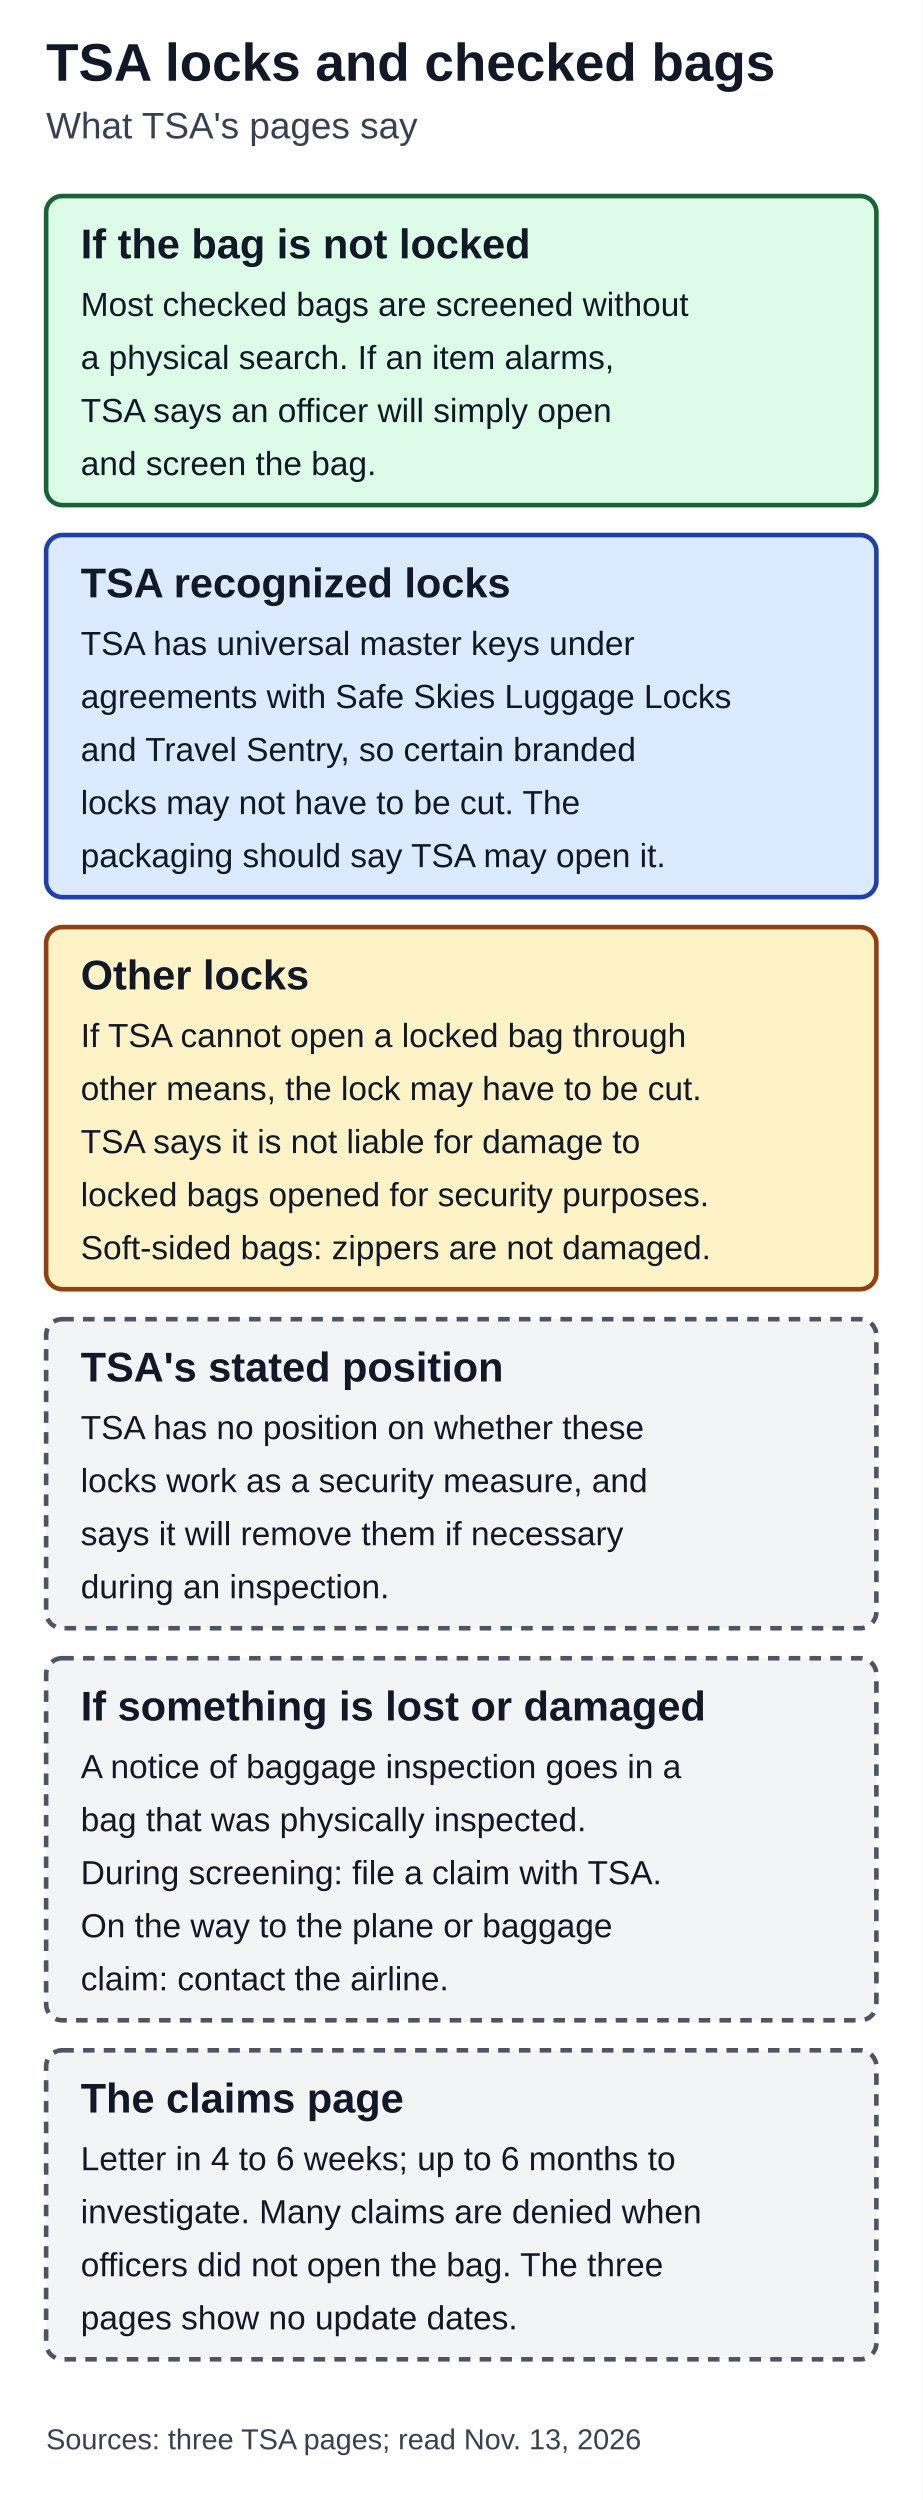
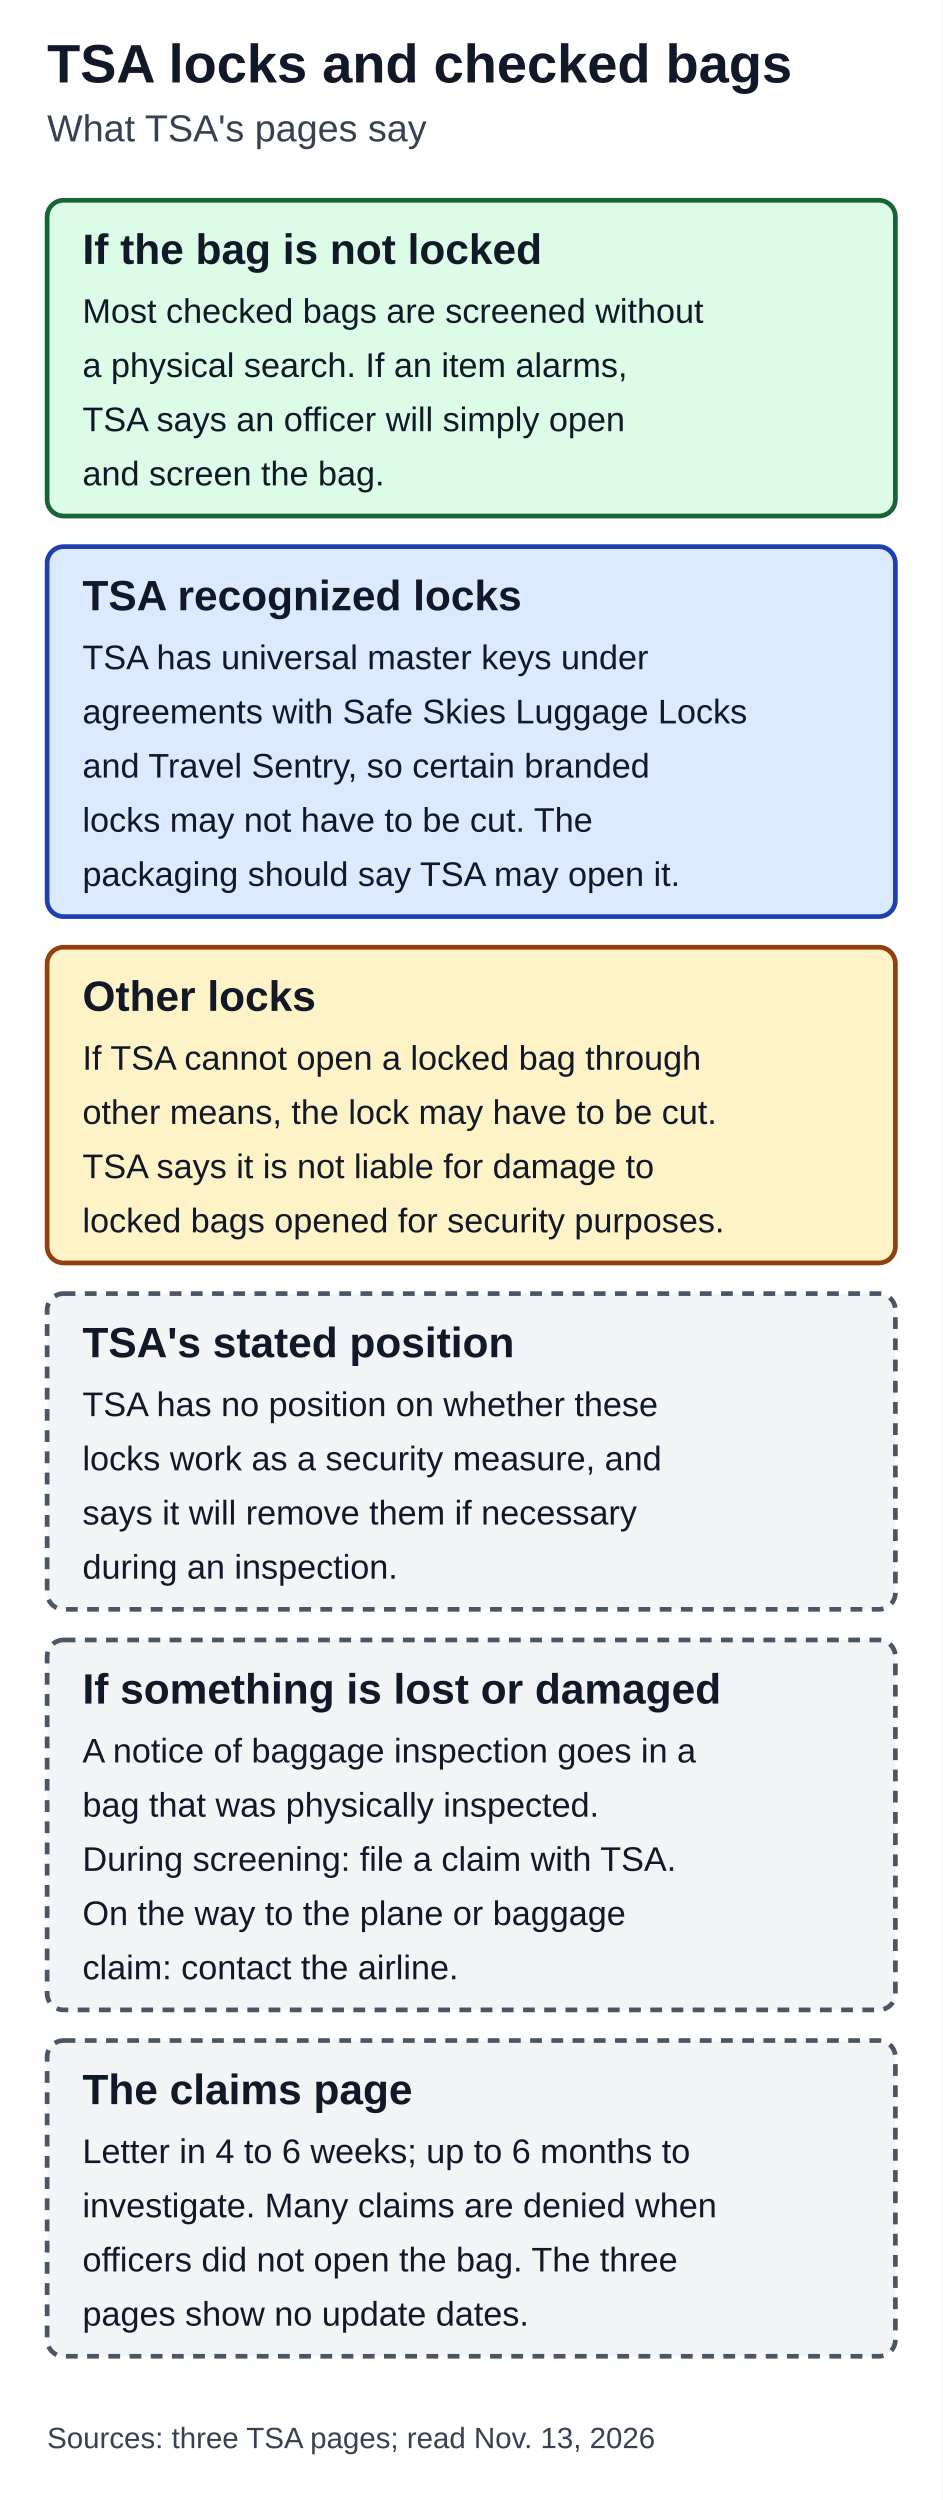
- <svg xmlns="http://www.w3.org/2000/svg" width="800" height="2168" viewBox="0 0 800 2168" font-family="Liberation Sans, Arial, Helvetica, sans-serif">
-   <rect width="800" height="2168" fill="#ffffff" />
+ <svg xmlns="http://www.w3.org/2000/svg" width="800" height="2122" viewBox="0 0 800 2122" font-family="Liberation Sans, Arial, Helvetica, sans-serif">
+   <rect width="800" height="2122" fill="#ffffff" />
  <text x="40" y="70" font-size="46" font-weight="bold" fill="#111827">TSA locks and checked bags</text>
  <text x="40" y="120" font-size="32" fill="#374151">What TSA's pages say</text>
  <rect x="40" y="170" width="720" height="268" rx="14" fill="#dcfce7" stroke="#166534" stroke-width="4" />
  <text x="70" y="224" font-size="36" font-weight="bold" fill="#111827">If the bag is not locked</text>
  <text x="70" y="274" font-size="29" fill="#111827">Most checked bags are screened without</text>
  <text x="70" y="320" font-size="29" fill="#111827">a physical search. If an item alarms,</text>
  <text x="70" y="366" font-size="29" fill="#111827">TSA says an officer will simply open</text>
  <text x="70" y="412" font-size="29" fill="#111827">and screen the bag.</text>
  <rect x="40" y="464" width="720" height="314" rx="14" fill="#dbeafe" stroke="#1e40af" stroke-width="4" />
  <text x="70" y="518" font-size="36" font-weight="bold" fill="#111827">TSA recognized locks</text>
  <text x="70" y="568" font-size="29" fill="#111827">TSA has universal master keys under</text>
  <text x="70" y="614" font-size="29" fill="#111827">agreements with Safe Skies Luggage Locks</text>
  <text x="70" y="660" font-size="29" fill="#111827">and Travel Sentry, so certain branded</text>
  <text x="70" y="706" font-size="29" fill="#111827">locks may not have to be cut. The</text>
  <text x="70" y="752" font-size="29" fill="#111827">packaging should say TSA may open it.</text>
-   <rect x="40" y="804" width="720" height="314" rx="14" fill="#fef3c7" stroke="#92400e" stroke-width="4" />
+   <rect x="40" y="804" width="720" height="268" rx="14" fill="#fef3c7" stroke="#92400e" stroke-width="4" />
  <text x="70" y="858" font-size="36" font-weight="bold" fill="#111827">Other locks</text>
  <text x="70" y="908" font-size="29" fill="#111827">If TSA cannot open a locked bag through</text>
  <text x="70" y="954" font-size="29" fill="#111827">other means, the lock may have to be cut.</text>
  <text x="70" y="1000" font-size="29" fill="#111827">TSA says it is not liable for damage to</text>
  <text x="70" y="1046" font-size="29" fill="#111827">locked bags opened for security purposes.</text>
-   <text x="70" y="1092" font-size="29" fill="#111827">Soft-sided bags: zippers are not damaged.</text>
-   <rect x="40" y="1144" width="720" height="268" rx="14" fill="#f3f4f6" stroke="#4b5563" stroke-width="4" stroke-dasharray="10 8" />
-   <text x="70" y="1198" font-size="36" font-weight="bold" fill="#111827">TSA's stated position</text>
-   <text x="70" y="1248" font-size="29" fill="#111827">TSA has no position on whether these</text>
-   <text x="70" y="1294" font-size="29" fill="#111827">locks work as a security measure, and</text>
-   <text x="70" y="1340" font-size="29" fill="#111827">says it will remove them if necessary</text>
-   <text x="70" y="1386" font-size="29" fill="#111827">during an inspection.</text>
-   <rect x="40" y="1438" width="720" height="314" rx="14" fill="#f3f4f6" stroke="#4b5563" stroke-width="4" stroke-dasharray="10 8" />
-   <text x="70" y="1492" font-size="36" font-weight="bold" fill="#111827">If something is lost or damaged</text>
-   <text x="70" y="1542" font-size="29" fill="#111827">A notice of baggage inspection goes in a</text>
-   <text x="70" y="1588" font-size="29" fill="#111827">bag that was physically inspected.</text>
-   <text x="70" y="1634" font-size="29" fill="#111827">During screening: file a claim with TSA.</text>
-   <text x="70" y="1680" font-size="29" fill="#111827">On the way to the plane or baggage</text>
-   <text x="70" y="1726" font-size="29" fill="#111827">claim: contact the airline.</text>
-   <rect x="40" y="1778" width="720" height="268" rx="14" fill="#f3f4f6" stroke="#4b5563" stroke-width="4" stroke-dasharray="10 8" />
-   <text x="70" y="1832" font-size="36" font-weight="bold" fill="#111827">The claims page</text>
-   <text x="70" y="1882" font-size="29" fill="#111827">Letter in 4 to 6 weeks; up to 6 months to</text>
-   <text x="70" y="1928" font-size="29" fill="#111827">investigate. Many claims are denied when</text>
-   <text x="70" y="1974" font-size="29" fill="#111827">officers did not open the bag. The three</text>
-   <text x="70" y="2020" font-size="29" fill="#111827">pages show no update dates.</text>
-   <text x="40" y="2124" font-size="25" fill="#374151">Sources: three TSA pages; read Nov. 13, 2026</text>
+   <rect x="40" y="1098" width="720" height="268" rx="14" fill="#f3f4f6" stroke="#4b5563" stroke-width="4" stroke-dasharray="10 8" />
+   <text x="70" y="1152" font-size="36" font-weight="bold" fill="#111827">TSA's stated position</text>
+   <text x="70" y="1202" font-size="29" fill="#111827">TSA has no position on whether these</text>
+   <text x="70" y="1248" font-size="29" fill="#111827">locks work as a security measure, and</text>
+   <text x="70" y="1294" font-size="29" fill="#111827">says it will remove them if necessary</text>
+   <text x="70" y="1340" font-size="29" fill="#111827">during an inspection.</text>
+   <rect x="40" y="1392" width="720" height="314" rx="14" fill="#f3f4f6" stroke="#4b5563" stroke-width="4" stroke-dasharray="10 8" />
+   <text x="70" y="1446" font-size="36" font-weight="bold" fill="#111827">If something is lost or damaged</text>
+   <text x="70" y="1496" font-size="29" fill="#111827">A notice of baggage inspection goes in a</text>
+   <text x="70" y="1542" font-size="29" fill="#111827">bag that was physically inspected.</text>
+   <text x="70" y="1588" font-size="29" fill="#111827">During screening: file a claim with TSA.</text>
+   <text x="70" y="1634" font-size="29" fill="#111827">On the way to the plane or baggage</text>
+   <text x="70" y="1680" font-size="29" fill="#111827">claim: contact the airline.</text>
+   <rect x="40" y="1732" width="720" height="268" rx="14" fill="#f3f4f6" stroke="#4b5563" stroke-width="4" stroke-dasharray="10 8" />
+   <text x="70" y="1786" font-size="36" font-weight="bold" fill="#111827">The claims page</text>
+   <text x="70" y="1836" font-size="29" fill="#111827">Letter in 4 to 6 weeks; up to 6 months to</text>
+   <text x="70" y="1882" font-size="29" fill="#111827">investigate. Many claims are denied when</text>
+   <text x="70" y="1928" font-size="29" fill="#111827">officers did not open the bag. The three</text>
+   <text x="70" y="1974" font-size="29" fill="#111827">pages show no update dates.</text>
+   <text x="40" y="2078" font-size="25" fill="#374151">Sources: three TSA pages; read Nov. 13, 2026</text>
</svg>
